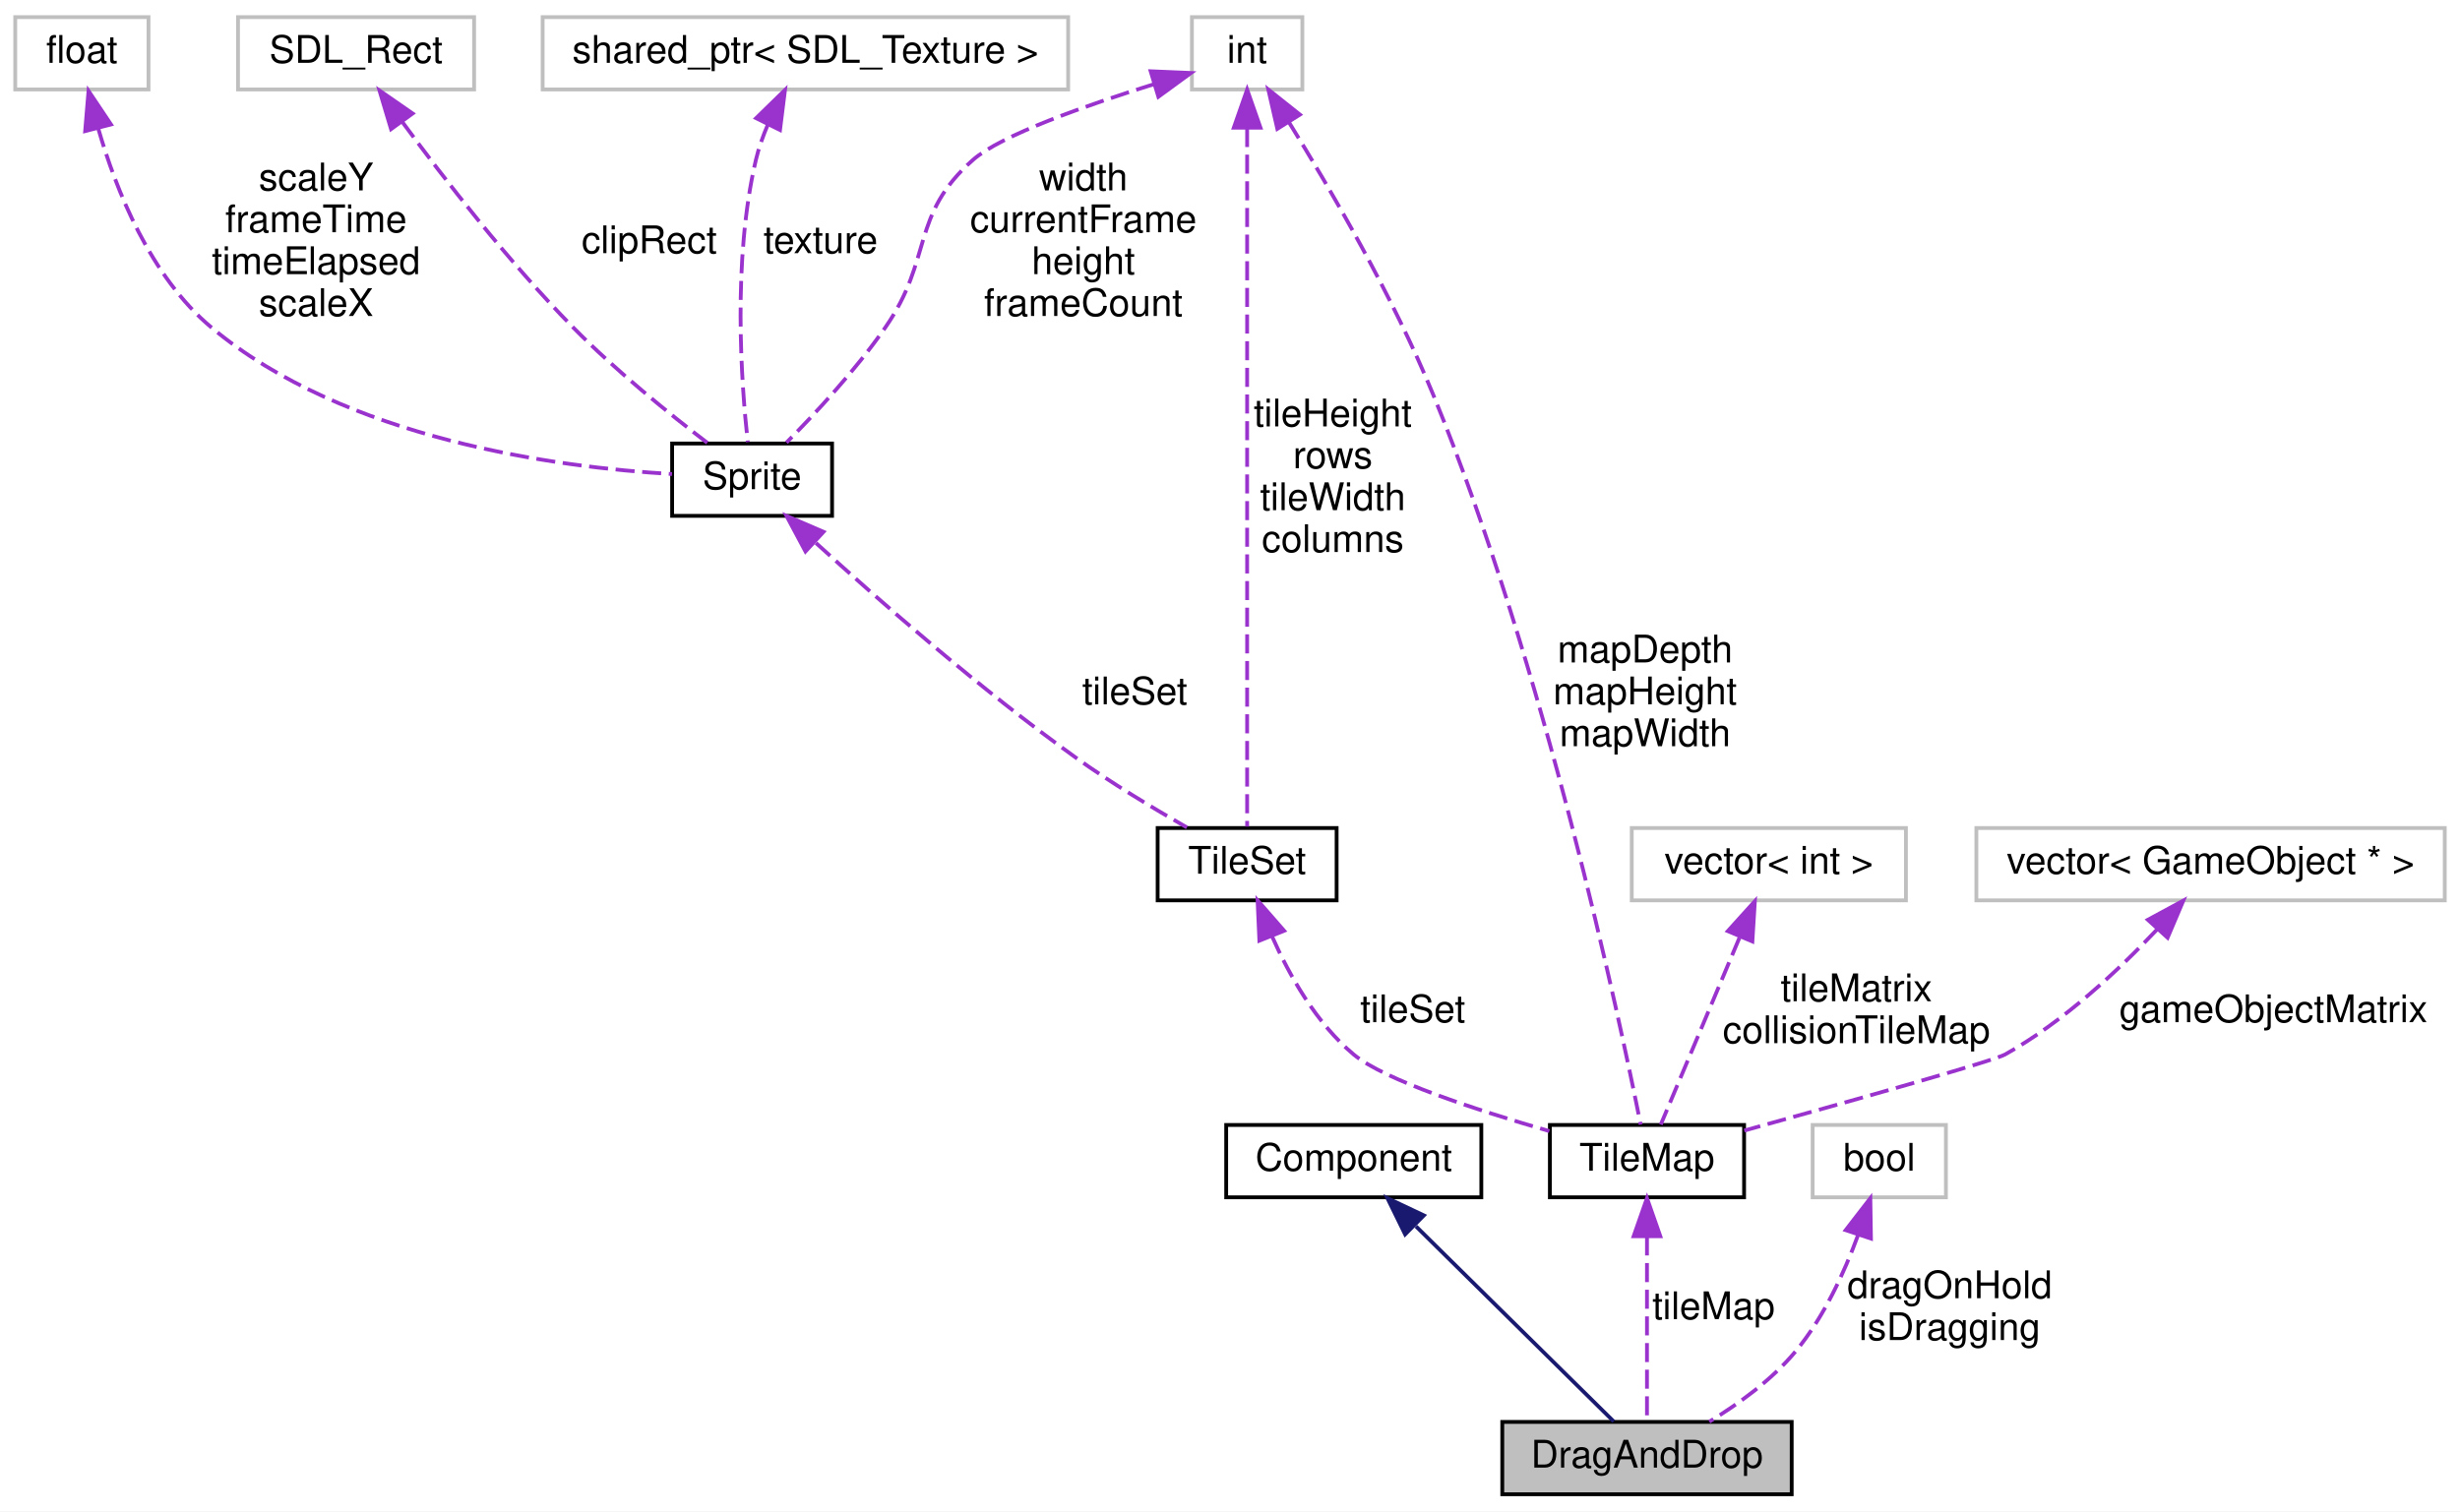
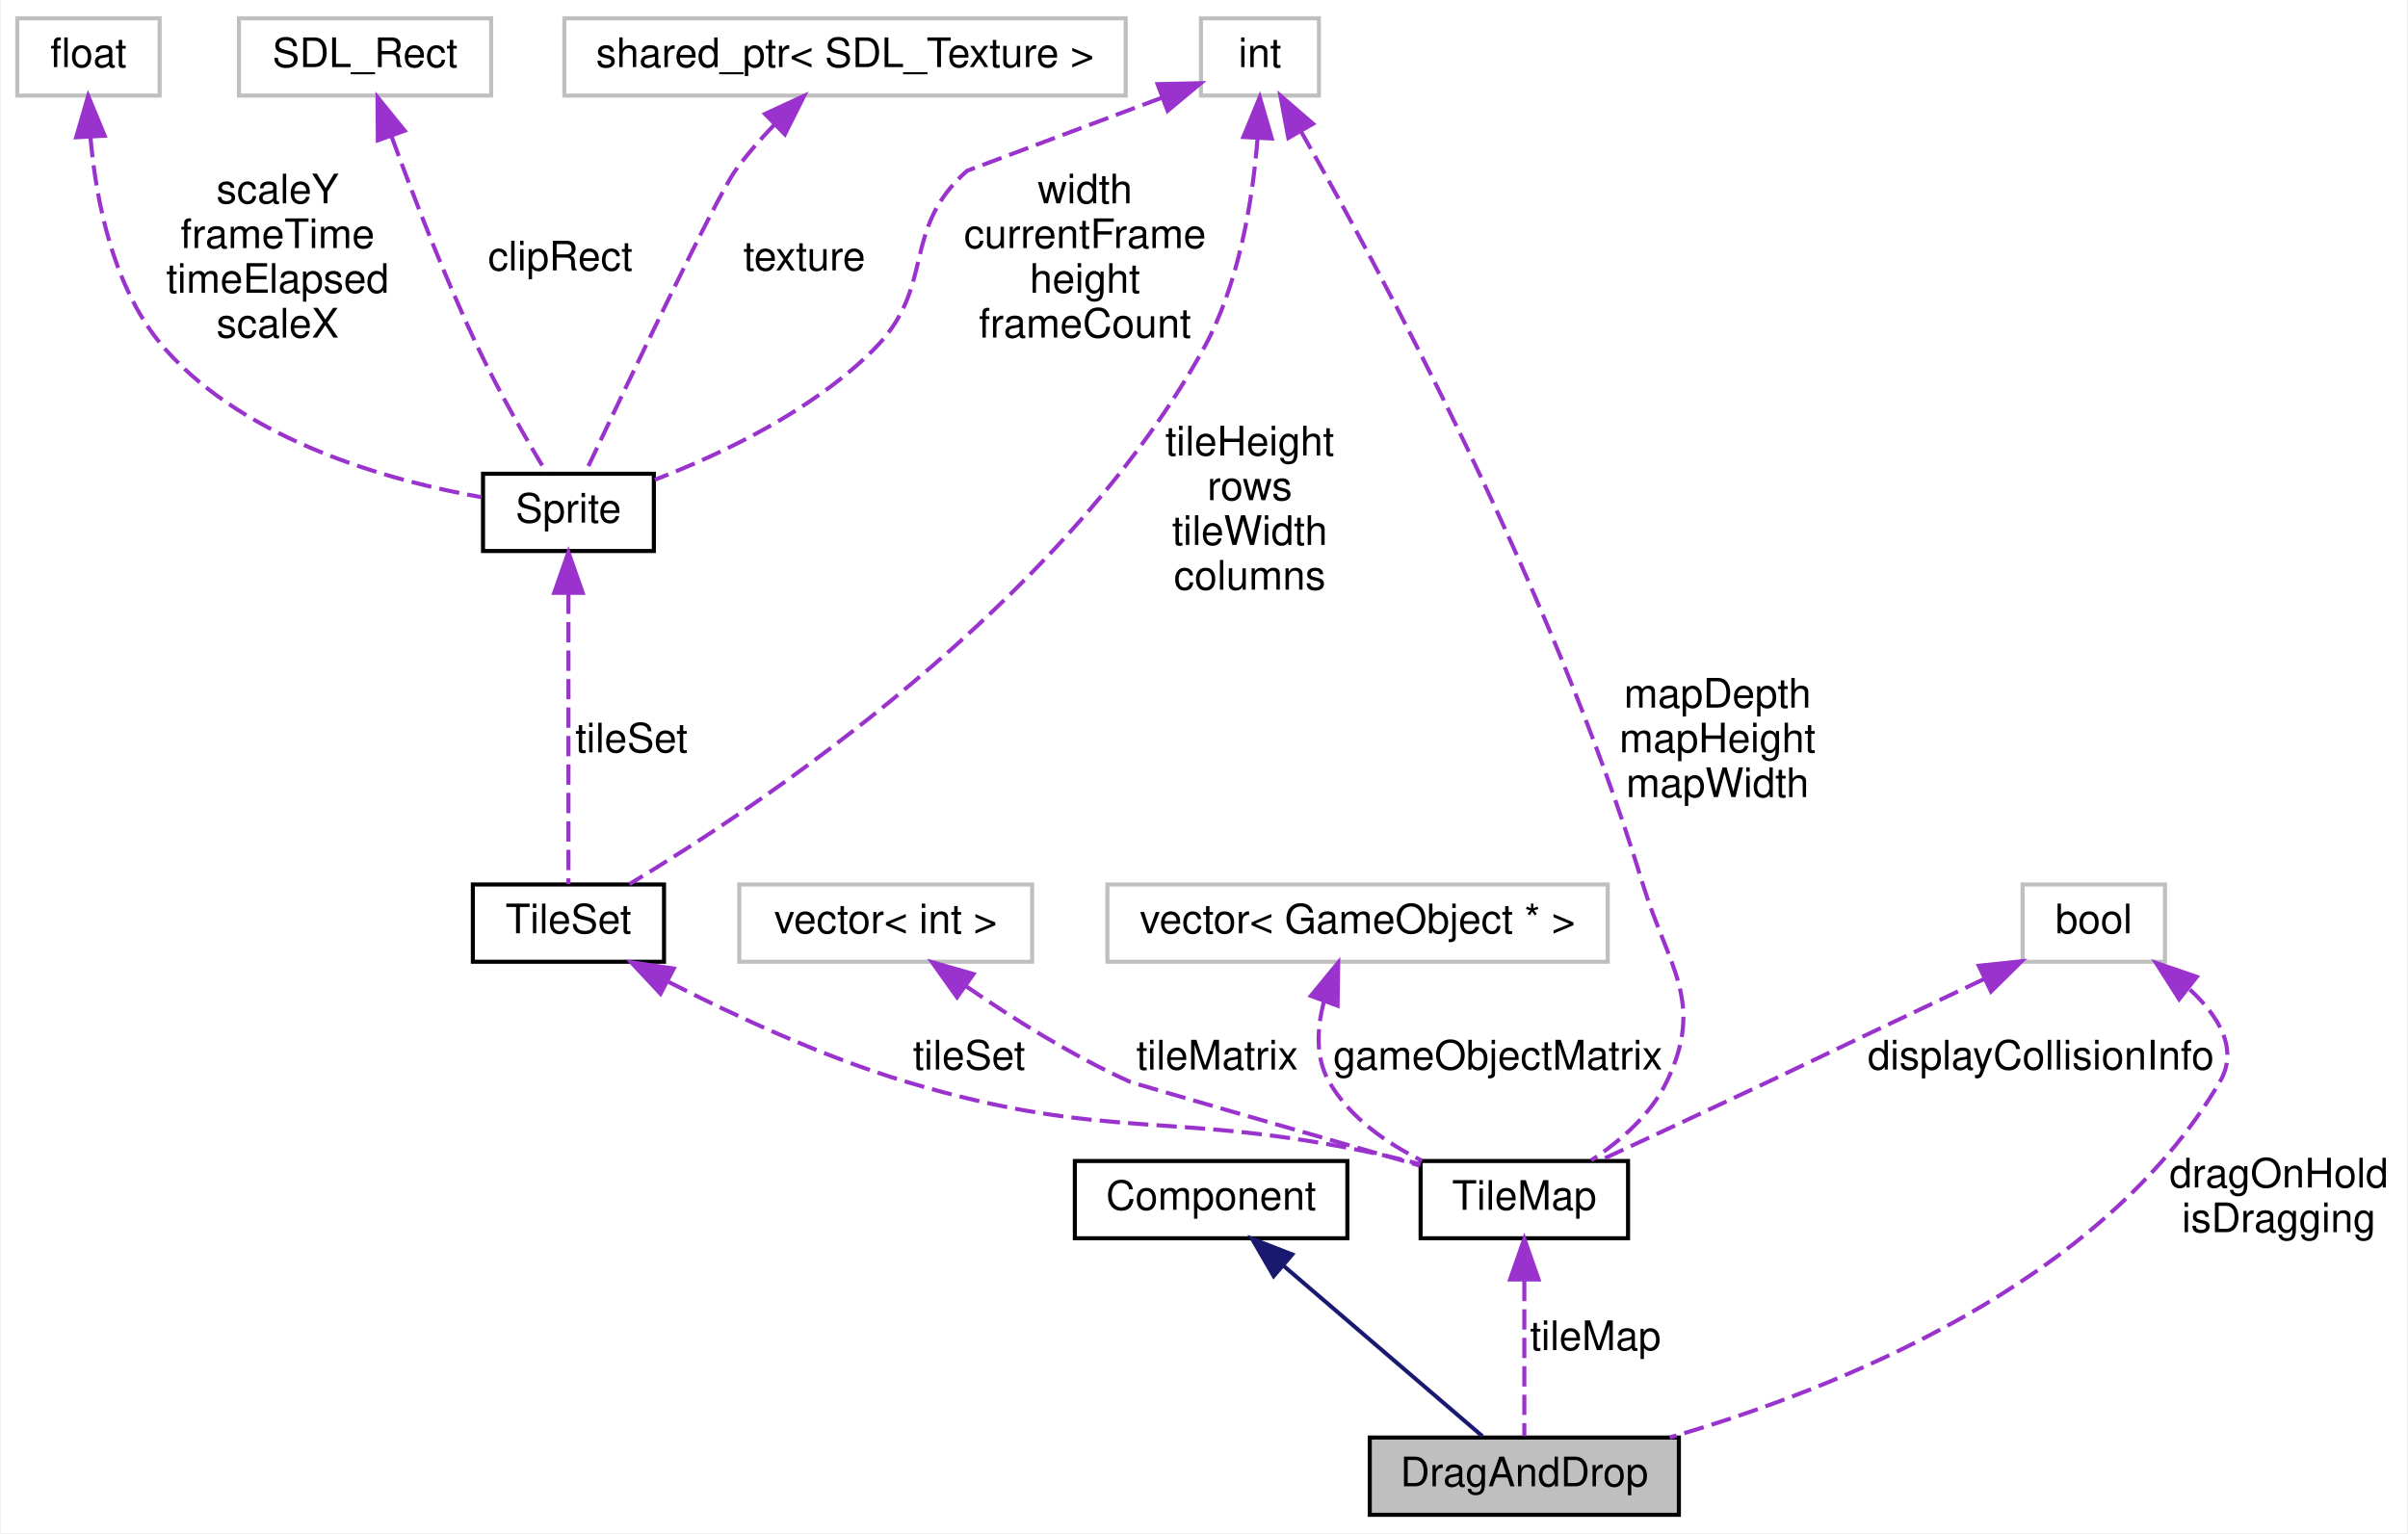
- <svg xmlns="http://www.w3.org/2000/svg" xmlns:xlink="http://www.w3.org/1999/xlink" width="646pt" height="397pt" viewBox="0.00 0.00 646.00 397.00">
-   <g id="graph0" class="graph" transform="scale(1 1) rotate(0) translate(4 393)">
-     <polygon fill="white" stroke="none" points="-4,4 -4,-393 642,-393 642,4 -4,4" />
+ <svg xmlns="http://www.w3.org/2000/svg" xmlns:xlink="http://www.w3.org/1999/xlink" width="592pt" height="377pt" viewBox="0.00 0.00 591.50 377.00">
+   <g id="graph0" class="graph" transform="scale(1 1) rotate(0) translate(4 373)">
+     <polygon fill="white" stroke="none" points="-4,4 -4,-373 587.5,-373 587.5,4 -4,4" />
    <g id="node1" class="node">
-       <polygon fill="#bfbfbf" stroke="black" points="390.5,-0.5 390.5,-19.5 466.5,-19.5 466.5,-0.5 390.5,-0.5" />
-       <text text-anchor="middle" x="428.5" y="-7.5" font-family="Helvetica,sans-Serif" font-size="10.00">DragAndDrop</text>
+       <polygon fill="#bfbfbf" stroke="black" points="332.5,-0.5 332.5,-19.5 408.5,-19.5 408.5,-0.5 332.5,-0.5" />
+       <text text-anchor="middle" x="370.5" y="-7.5" font-family="Helvetica,sans-Serif" font-size="10.00">DragAndDrop</text>
    </g>
    <g id="node2" class="node">
      <g id="a_node2">
        <a xlink:href="classComponent.html" target="_top" xlink:title="Modela os componentes. ">
-           <polygon fill="white" stroke="black" points="318,-78.5 318,-97.5 385,-97.5 385,-78.5 318,-78.5" />
-           <text text-anchor="middle" x="351.5" y="-85.5" font-family="Helvetica,sans-Serif" font-size="10.00">Component</text>
+           <polygon fill="white" stroke="black" points="260,-68.5 260,-87.5 327,-87.5 327,-68.5 260,-68.5" />
+           <text text-anchor="middle" x="293.5" y="-75.5" font-family="Helvetica,sans-Serif" font-size="10.00">Component</text>
        </a>
      </g>
    </g>
    <g id="edge1" class="edge">
-       <path fill="none" stroke="midnightblue" d="M367.837,-70.875C383.702,-55.216 407.181,-32.042 419.77,-19.616" />
-       <polygon fill="midnightblue" stroke="midnightblue" points="364.991,-68.766 360.333,-78.282 369.909,-73.748 364.991,-68.766" />
+       <path fill="none" stroke="midnightblue" d="M311.263,-61.774C326.419,-48.784 347.686,-30.555 360.185,-19.841" />
+       <polygon fill="midnightblue" stroke="midnightblue" points="308.881,-59.206 303.566,-68.372 313.437,-64.521 308.881,-59.206" />
    </g>
    <g id="node3" class="node">
      <g id="a_node3">
        <a xlink:href="classTileMap.html" target="_top" xlink:title="Classe que modela o TileMap. ">
-           <polygon fill="white" stroke="black" points="403,-78.5 403,-97.5 454,-97.5 454,-78.5 403,-78.5" />
-           <text text-anchor="middle" x="428.5" y="-85.5" font-family="Helvetica,sans-Serif" font-size="10.00">TileMap</text>
+           <polygon fill="white" stroke="black" points="345,-68.5 345,-87.5 396,-87.5 396,-68.5 345,-68.5" />
+           <text text-anchor="middle" x="370.5" y="-75.5" font-family="Helvetica,sans-Serif" font-size="10.00">TileMap</text>
        </a>
      </g>
    </g>
    <g id="edge2" class="edge">
-       <path fill="none" stroke="#9a32cd" stroke-dasharray="5,2" d="M428.5,-68.224C428.5,-52.697 428.5,-31.358 428.5,-19.616" />
-       <polygon fill="#9a32cd" stroke="#9a32cd" points="425,-68.282 428.5,-78.282 432,-68.282 425,-68.282" />
-       <text text-anchor="middle" x="446" y="-46.5" font-family="Helvetica,sans-Serif" font-size="10.00"> tileMap</text>
+       <path fill="none" stroke="#9a32cd" stroke-dasharray="5,2" d="M370.5,-58.041C370.5,-45.472 370.5,-29.563 370.5,-19.841" />
+       <polygon fill="#9a32cd" stroke="#9a32cd" points="367,-58.372 370.5,-68.372 374,-58.372 367,-58.372" />
+       <text text-anchor="middle" x="388" y="-41" font-family="Helvetica,sans-Serif" font-size="10.00"> tileMap</text>
    </g>
    <g id="node4" class="node">
      <g id="a_node4">
        <a xlink:href="classTileSet.html" target="_top" xlink:title="Classe responsável por modelar um tileset. ">
-           <polygon fill="white" stroke="black" points="300,-156.5 300,-175.5 347,-175.5 347,-156.5 300,-156.5" />
-           <text text-anchor="middle" x="323.5" y="-163.5" font-family="Helvetica,sans-Serif" font-size="10.00">TileSet</text>
+           <polygon fill="white" stroke="black" points="112,-136.5 112,-155.5 159,-155.5 159,-136.5 112,-136.5" />
+           <text text-anchor="middle" x="135.5" y="-143.5" font-family="Helvetica,sans-Serif" font-size="10.00">TileSet</text>
        </a>
      </g>
    </g>
    <g id="edge3" class="edge">
-       <path fill="none" stroke="#9a32cd" stroke-dasharray="5,2" d="M330.006,-147.117C334.591,-136.756 341.675,-124.183 351.5,-116 359.501,-109.337 383.702,-101.423 402.861,-95.892" />
-       <polygon fill="#9a32cd" stroke="#9a32cd" points="326.719,-145.912 326.246,-156.497 333.216,-148.517 326.719,-145.912" />
-       <text text-anchor="middle" x="367" y="-124.5" font-family="Helvetica,sans-Serif" font-size="10.00"> tileSet</text>
+       <path fill="none" stroke="#9a32cd" stroke-dasharray="5,2" d="M160.167,-131.515C176.318,-123.242 198.133,-113.1 218.5,-107 268.9,-91.905 284.105,-100.249 335.5,-89 338.587,-88.324 341.803,-87.531 344.98,-86.692" />
+       <polygon fill="#9a32cd" stroke="#9a32cd" points="158.136,-128.628 150.906,-136.372 161.387,-134.827 158.136,-128.628" />
+       <text text-anchor="middle" x="234" y="-110" font-family="Helvetica,sans-Serif" font-size="10.00"> tileSet</text>
    </g>
    <g id="node5" class="node">
      <g id="a_node5">
        <a xlink:href="classSprite.html" target="_top" xlink:title="Classe que modela uma sprite. ">
-           <polygon fill="white" stroke="black" points="172.5,-257.5 172.5,-276.5 214.5,-276.5 214.5,-257.5 172.5,-257.5" />
-           <text text-anchor="middle" x="193.5" y="-264.5" font-family="Helvetica,sans-Serif" font-size="10.00">Sprite</text>
+           <polygon fill="white" stroke="black" points="114.5,-237.5 114.5,-256.5 156.5,-256.5 156.5,-237.5 114.5,-237.5" />
+           <text text-anchor="middle" x="135.5" y="-244.5" font-family="Helvetica,sans-Serif" font-size="10.00">Sprite</text>
        </a>
      </g>
    </g>
    <g id="edge4" class="edge">
-       <path fill="none" stroke="#9a32cd" stroke-dasharray="5,2" d="M210.288,-250.36C226.972,-235.165 253.598,-211.838 278.5,-194 287.832,-187.315 298.879,-180.67 307.692,-175.645" />
-       <polygon fill="#9a32cd" stroke="#9a32cd" points="207.523,-248.148 202.531,-257.493 212.261,-253.3 207.523,-248.148" />
-       <text text-anchor="middle" x="294" y="-208" font-family="Helvetica,sans-Serif" font-size="10.00"> tileSet</text>
+       <path fill="none" stroke="#9a32cd" stroke-dasharray="5,2" d="M135.5,-227.029C135.5,-205.543 135.5,-171.467 135.5,-155.625" />
+       <polygon fill="#9a32cd" stroke="#9a32cd" points="132,-227.214 135.5,-237.214 139,-227.214 132,-227.214" />
+       <text text-anchor="middle" x="151" y="-188" font-family="Helvetica,sans-Serif" font-size="10.00"> tileSet</text>
    </g>
    <g id="node6" class="node">
-       <polygon fill="white" stroke="#bfbfbf" points="0,-369.5 0,-388.5 35,-388.5 35,-369.5 0,-369.5" />
-       <text text-anchor="middle" x="17.5" y="-376.5" font-family="Helvetica,sans-Serif" font-size="10.00">float</text>
+       <polygon fill="white" stroke="#bfbfbf" points="0,-349.5 0,-368.5 35,-368.5 35,-349.5 0,-349.5" />
+       <text text-anchor="middle" x="17.5" y="-356.5" font-family="Helvetica,sans-Serif" font-size="10.00">float</text>
    </g>
    <g id="edge5" class="edge">
-       <path fill="none" stroke="#9a32cd" stroke-dasharray="5,2" d="M21.814,-359.201C26.474,-343.076 35.481,-320.387 51.5,-307 86.713,-277.573 142.359,-270.239 172.471,-268.483" />
-       <polygon fill="#9a32cd" stroke="#9a32cd" points="18.363,-358.562 19.249,-369.12 25.141,-360.315 18.363,-358.562" />
-       <text text-anchor="middle" x="79" y="-343" font-family="Helvetica,sans-Serif" font-size="10.00"> scaleY</text>
-       <text text-anchor="middle" x="79" y="-332" font-family="Helvetica,sans-Serif" font-size="10.00">frameTime</text>
-       <text text-anchor="middle" x="79" y="-321" font-family="Helvetica,sans-Serif" font-size="10.00">timeElapsed</text>
-       <text text-anchor="middle" x="79" y="-310" font-family="Helvetica,sans-Serif" font-size="10.00">scaleX</text>
+       <path fill="none" stroke="#9a32cd" stroke-dasharray="5,2" d="M17.985,-339.309C19.351,-323.578 23.648,-301.404 36.5,-287 56.669,-264.394 91.626,-254.746 114.147,-250.732" />
+       <polygon fill="#9a32cd" stroke="#9a32cd" points="14.484,-339.244 17.429,-349.422 21.473,-339.629 14.484,-339.244" />
+       <text text-anchor="middle" x="64" y="-323" font-family="Helvetica,sans-Serif" font-size="10.00"> scaleY</text>
+       <text text-anchor="middle" x="64" y="-312" font-family="Helvetica,sans-Serif" font-size="10.00">frameTime</text>
+       <text text-anchor="middle" x="64" y="-301" font-family="Helvetica,sans-Serif" font-size="10.00">timeElapsed</text>
+       <text text-anchor="middle" x="64" y="-290" font-family="Helvetica,sans-Serif" font-size="10.00">scaleX</text>
    </g>
    <g id="node7" class="node">
-       <polygon fill="white" stroke="#bfbfbf" points="58.5,-369.5 58.5,-388.5 120.5,-388.5 120.5,-369.5 58.5,-369.5" />
-       <text text-anchor="middle" x="89.5" y="-376.5" font-family="Helvetica,sans-Serif" font-size="10.00">SDL_Rect</text>
+       <polygon fill="white" stroke="#bfbfbf" points="54.5,-349.5 54.5,-368.5 116.5,-368.5 116.5,-349.5 54.5,-349.5" />
+       <text text-anchor="middle" x="85.5" y="-356.5" font-family="Helvetica,sans-Serif" font-size="10.00">SDL_Rect</text>
    </g>
    <g id="edge6" class="edge">
-       <path fill="none" stroke="#9a32cd" stroke-dasharray="5,2" d="M101.654,-360.957C112.63,-346.053 129.607,-324.169 146.5,-307 157.655,-295.663 171.874,-284.222 181.736,-276.691" />
-       <polygon fill="#9a32cd" stroke="#9a32cd" points="98.691,-359.081 95.649,-369.23 104.356,-363.193 98.691,-359.081" />
-       <text text-anchor="middle" x="166.5" y="-326.5" font-family="Helvetica,sans-Serif" font-size="10.00"> clipRect</text>
+       <path fill="none" stroke="#9a32cd" stroke-dasharray="5,2" d="M92.063,-339.323C97.347,-324.828 105.234,-304.349 113.5,-287 118.582,-276.333 125.385,-264.584 130.074,-256.798" />
+       <polygon fill="#9a32cd" stroke="#9a32cd" points="88.642,-338.495 88.566,-349.089 95.232,-340.855 88.642,-338.495" />
+       <text text-anchor="middle" x="133.5" y="-306.5" font-family="Helvetica,sans-Serif" font-size="10.00"> clipRect</text>
    </g>
    <g id="node8" class="node">
-       <polygon fill="white" stroke="#bfbfbf" points="309,-369.5 309,-388.5 338,-388.5 338,-369.5 309,-369.5" />
-       <text text-anchor="middle" x="323.5" y="-376.5" font-family="Helvetica,sans-Serif" font-size="10.00">int</text>
+       <polygon fill="white" stroke="#bfbfbf" points="291,-349.5 291,-368.5 320,-368.5 320,-349.5 291,-349.5" />
+       <text text-anchor="middle" x="305.5" y="-356.5" font-family="Helvetica,sans-Serif" font-size="10.00">int</text>
    </g>
    <g id="edge12" class="edge">
-       <path fill="none" stroke="#9a32cd" stroke-dasharray="5,2" d="M334.434,-360.963C345.284,-343.468 361.798,-315.173 372.5,-289 401.704,-217.576 421.215,-125.806 426.831,-97.616" />
-       <polygon fill="#9a32cd" stroke="#9a32cd" points="331.432,-359.162 329.062,-369.489 337.354,-362.894 331.432,-359.162" />
-       <text text-anchor="middle" x="428" y="-219" font-family="Helvetica,sans-Serif" font-size="10.00"> mapDepth</text>
-       <text text-anchor="middle" x="428" y="-208" font-family="Helvetica,sans-Serif" font-size="10.00">mapHeight</text>
-       <text text-anchor="middle" x="428" y="-197" font-family="Helvetica,sans-Serif" font-size="10.00">mapWidth</text>
+       <path fill="none" stroke="#9a32cd" stroke-dasharray="5,2" d="M315.558,-340.752C334.973,-306.659 377.621,-227.725 399.5,-156 405.901,-135.014 415.004,-126.775 405.5,-107 401.59,-98.864 394.037,-92.353 386.945,-87.663" />
+       <polygon fill="#9a32cd" stroke="#9a32cd" points="312.486,-339.074 310.531,-349.487 318.553,-342.566 312.486,-339.074" />
+       <text text-anchor="middle" x="418" y="-199" font-family="Helvetica,sans-Serif" font-size="10.00"> mapDepth</text>
+       <text text-anchor="middle" x="418" y="-188" font-family="Helvetica,sans-Serif" font-size="10.00">mapHeight</text>
+       <text text-anchor="middle" x="418" y="-177" font-family="Helvetica,sans-Serif" font-size="10.00">mapWidth</text>
    </g>
    <g id="edge9" class="edge">
-       <path fill="none" stroke="#9a32cd" stroke-dasharray="5,2" d="M323.5,-359.378C323.5,-315.622 323.5,-207.567 323.5,-175.873" />
-       <polygon fill="#9a32cd" stroke="#9a32cd" points="320,-359.467 323.5,-369.467 327,-359.467 320,-359.467" />
-       <text text-anchor="middle" x="346" y="-281" font-family="Helvetica,sans-Serif" font-size="10.00"> tileHeight</text>
-       <text text-anchor="middle" x="346" y="-270" font-family="Helvetica,sans-Serif" font-size="10.00">rows</text>
-       <text text-anchor="middle" x="346" y="-259" font-family="Helvetica,sans-Serif" font-size="10.00">tileWidth</text>
-       <text text-anchor="middle" x="346" y="-248" font-family="Helvetica,sans-Serif" font-size="10.00">columns</text>
+       <path fill="none" stroke="#9a32cd" stroke-dasharray="5,2" d="M304.916,-339.012C303.738,-324.051 300.447,-303.103 291.5,-287 256.506,-224.015 182.323,-174.711 150.505,-155.603" />
+       <polygon fill="#9a32cd" stroke="#9a32cd" points="301.427,-339.311 305.465,-349.106 308.417,-338.931 301.427,-339.311" />
+       <text text-anchor="middle" x="303" y="-261" font-family="Helvetica,sans-Serif" font-size="10.00"> tileHeight</text>
+       <text text-anchor="middle" x="303" y="-250" font-family="Helvetica,sans-Serif" font-size="10.00">rows</text>
+       <text text-anchor="middle" x="303" y="-239" font-family="Helvetica,sans-Serif" font-size="10.00">tileWidth</text>
+       <text text-anchor="middle" x="303" y="-228" font-family="Helvetica,sans-Serif" font-size="10.00">columns</text>
    </g>
    <g id="edge7" class="edge">
-       <path fill="none" stroke="#9a32cd" stroke-dasharray="5,2" d="M299.137,-370.919C281.234,-365.343 258.808,-357.461 251.5,-351 234.968,-336.384 241.078,-325.13 228.5,-307 220.721,-295.788 210.042,-284.325 202.532,-276.755" />
-       <polygon fill="#9a32cd" stroke="#9a32cd" points="298.164,-374.282 308.749,-373.832 300.194,-367.583 298.164,-374.282" />
-       <text text-anchor="middle" x="280.5" y="-343" font-family="Helvetica,sans-Serif" font-size="10.00"> width</text>
-       <text text-anchor="middle" x="280.5" y="-332" font-family="Helvetica,sans-Serif" font-size="10.00">currentFrame</text>
-       <text text-anchor="middle" x="280.5" y="-321" font-family="Helvetica,sans-Serif" font-size="10.00">height</text>
-       <text text-anchor="middle" x="280.5" y="-310" font-family="Helvetica,sans-Serif" font-size="10.00">frameCount</text>
+       <path fill="none" stroke="#9a32cd" stroke-dasharray="5,2" d="M281.301,-348.932C260.4,-341.099 233.531,-331.027 233.5,-331 216.968,-316.384 226.12,-302.586 210.5,-287 195.333,-271.865 173.071,-261.308 156.741,-255.031" />
+       <polygon fill="#9a32cd" stroke="#9a32cd" points="280.346,-352.312 290.939,-352.544 282.803,-345.757 280.346,-352.312" />
+       <text text-anchor="middle" x="262.5" y="-323" font-family="Helvetica,sans-Serif" font-size="10.00"> width</text>
+       <text text-anchor="middle" x="262.5" y="-312" font-family="Helvetica,sans-Serif" font-size="10.00">currentFrame</text>
+       <text text-anchor="middle" x="262.5" y="-301" font-family="Helvetica,sans-Serif" font-size="10.00">height</text>
+       <text text-anchor="middle" x="262.5" y="-290" font-family="Helvetica,sans-Serif" font-size="10.00">frameCount</text>
    </g>
    <g id="node9" class="node">
-       <polygon fill="white" stroke="#bfbfbf" points="138.5,-369.5 138.5,-388.5 276.5,-388.5 276.5,-369.5 138.5,-369.5" />
-       <text text-anchor="middle" x="207.5" y="-376.5" font-family="Helvetica,sans-Serif" font-size="10.00">shared_ptr&lt; SDL_Texture &gt;</text>
+       <polygon fill="white" stroke="#bfbfbf" points="134.5,-349.5 134.5,-368.5 272.5,-368.5 272.5,-349.5 134.5,-349.5" />
+       <text text-anchor="middle" x="203.5" y="-356.5" font-family="Helvetica,sans-Serif" font-size="10.00">shared_ptr&lt; SDL_Texture &gt;</text>
    </g>
    <g id="edge8" class="edge">
-       <path fill="none" stroke="#9a32cd" stroke-dasharray="5,2" d="M197.687,-360.394C196.379,-357.343 195.237,-354.14 194.5,-351 188.313,-324.624 190.674,-292.225 192.365,-276.874" />
-       <polygon fill="#9a32cd" stroke="#9a32cd" points="194.558,-361.963 202.14,-369.362 200.828,-358.849 194.558,-361.963" />
-       <text text-anchor="middle" x="211.5" y="-326.5" font-family="Helvetica,sans-Serif" font-size="10.00"> texture</text>
+       <path fill="none" stroke="#9a32cd" stroke-dasharray="5,2" d="M186.135,-342.34C182.713,-338.801 179.314,-334.924 176.5,-331 171.77,-324.404 148.977,-276.54 139.572,-256.641" />
+       <polygon fill="#9a32cd" stroke="#9a32cd" points="183.834,-344.984 193.449,-349.435 188.708,-339.96 183.834,-344.984" />
+       <text text-anchor="middle" x="193.5" y="-306.5" font-family="Helvetica,sans-Serif" font-size="10.00"> texture</text>
    </g>
    <g id="node10" class="node">
-       <polygon fill="white" stroke="#bfbfbf" points="424.5,-156.5 424.5,-175.5 496.5,-175.5 496.5,-156.5 424.5,-156.5" />
-       <text text-anchor="middle" x="460.5" y="-163.5" font-family="Helvetica,sans-Serif" font-size="10.00">vector&lt; int &gt;</text>
+       <polygon fill="white" stroke="#bfbfbf" points="177.5,-136.5 177.5,-155.5 249.5,-155.5 249.5,-136.5 177.5,-136.5" />
+       <text text-anchor="middle" x="213.5" y="-143.5" font-family="Helvetica,sans-Serif" font-size="10.00">vector&lt; int &gt;</text>
    </g>
    <g id="edge10" class="edge">
-       <path fill="none" stroke="#9a32cd" stroke-dasharray="5,2" d="M452.784,-146.674C446.232,-131.113 437.12,-109.472 432.128,-97.617" />
-       <polygon fill="#9a32cd" stroke="#9a32cd" points="449.723,-148.424 456.829,-156.282 456.174,-145.707 449.723,-148.424" />
-       <text text-anchor="middle" x="483.5" y="-130" font-family="Helvetica,sans-Serif" font-size="10.00"> tileMatrix</text>
-       <text text-anchor="middle" x="483.5" y="-119" font-family="Helvetica,sans-Serif" font-size="10.00">collisionTileMap</text>
+       <path fill="none" stroke="#9a32cd" stroke-dasharray="5,2" d="M233.175,-130.533C244.517,-122.717 259.304,-113.387 273.5,-107 274.344,-106.62 316.347,-94.539 344.798,-86.372" />
+       <polygon fill="#9a32cd" stroke="#9a32cd" points="231.036,-127.758 224.894,-136.391 235.079,-133.473 231.036,-127.758" />
+       <text text-anchor="middle" x="295" y="-110" font-family="Helvetica,sans-Serif" font-size="10.00"> tileMatrix</text>
    </g>
    <g id="node11" class="node">
-       <polygon fill="white" stroke="#bfbfbf" points="515,-156.5 515,-175.5 638,-175.5 638,-156.5 515,-156.5" />
-       <text text-anchor="middle" x="576.5" y="-163.5" font-family="Helvetica,sans-Serif" font-size="10.00">vector&lt; GameObject * &gt;</text>
+       <polygon fill="white" stroke="#bfbfbf" points="268,-136.5 268,-155.5 391,-155.5 391,-136.5 268,-136.5" />
+       <text text-anchor="middle" x="329.5" y="-143.5" font-family="Helvetica,sans-Serif" font-size="10.00">vector&lt; GameObject * &gt;</text>
    </g>
    <g id="edge11" class="edge">
-       <path fill="none" stroke="#9a32cd" stroke-dasharray="5,2" d="M562.529,-148.937C552.399,-138.206 537.834,-124.543 522.5,-116 519.422,-114.285 480.812,-103.442 454.044,-96.029" />
-       <polygon fill="#9a32cd" stroke="#9a32cd" points="560.033,-151.395 569.351,-156.438 565.212,-146.685 560.033,-151.395" />
-       <text text-anchor="middle" x="593" y="-124.5" font-family="Helvetica,sans-Serif" font-size="10.00"> gameObjectMatrix</text>
+       <path fill="none" stroke="#9a32cd" stroke-dasharray="5,2" d="M321.268,-126.804C319.514,-120.224 319.08,-112.955 322.5,-107 327.545,-98.216 336.527,-91.927 345.367,-87.564" />
+       <polygon fill="#9a32cd" stroke="#9a32cd" points="318.016,-128.104 324.744,-136.289 324.589,-125.695 318.016,-128.104" />
+       <text text-anchor="middle" x="364" y="-110" font-family="Helvetica,sans-Serif" font-size="10.00"> gameObjectMatrix</text>
    </g>
    <g id="node12" class="node">
-       <polygon fill="white" stroke="#bfbfbf" points="472,-78.5 472,-97.5 507,-97.5 507,-78.5 472,-78.5" />
-       <text text-anchor="middle" x="489.5" y="-85.5" font-family="Helvetica,sans-Serif" font-size="10.00">bool</text>
+       <polygon fill="white" stroke="#bfbfbf" points="493,-136.5 493,-155.5 528,-155.5 528,-136.5 493,-136.5" />
+       <text text-anchor="middle" x="510.5" y="-143.5" font-family="Helvetica,sans-Serif" font-size="10.00">bool</text>
+     </g>
+     <g id="edge14" class="edge">
+       <path fill="none" stroke="#9a32cd" stroke-dasharray="5,2" d="M534.125,-129.666C541.293,-123.04 546.175,-114.986 541.5,-107 512.432,-57.345 447.22,-31.413 406.253,-19.522" />
+       <polygon fill="#9a32cd" stroke="#9a32cd" points="531.488,-127.287 525.796,-136.223 535.818,-132.788 531.488,-127.287" />
+       <text text-anchor="middle" x="556" y="-81" font-family="Helvetica,sans-Serif" font-size="10.00"> dragOnHold</text>
+       <text text-anchor="middle" x="556" y="-70" font-family="Helvetica,sans-Serif" font-size="10.00">isDragging</text>
    </g>
    <g id="edge13" class="edge">
-       <path fill="none" stroke="#9a32cd" stroke-dasharray="5,2" d="M483.954,-68.643C480.359,-58.826 474.943,-46.952 467.5,-38 461.287,-30.528 452.516,-24.208 444.865,-19.565" />
-       <polygon fill="#9a32cd" stroke="#9a32cd" points="480.673,-69.869 487.151,-78.253 487.315,-67.659 480.673,-69.869" />
-       <text text-anchor="middle" x="508" y="-52" font-family="Helvetica,sans-Serif" font-size="10.00"> dragOnHold</text>
-       <text text-anchor="middle" x="508" y="-41" font-family="Helvetica,sans-Serif" font-size="10.00">isDragging</text>
+       <path fill="none" stroke="#9a32cd" stroke-dasharray="5,2" d="M483.441,-132.208C473.968,-127.723 463.26,-122.645 453.5,-118 443.269,-113.13 440.745,-111.84 430.5,-107 416.573,-100.42 400.786,-93.057 388.903,-87.533" />
+       <polygon fill="#9a32cd" stroke="#9a32cd" points="482.24,-135.512 492.776,-136.625 485.234,-129.184 482.24,-135.512" />
+       <text text-anchor="middle" x="497.5" y="-110" font-family="Helvetica,sans-Serif" font-size="10.00"> displayCollisionInfo</text>
    </g>
  </g>
</svg>
